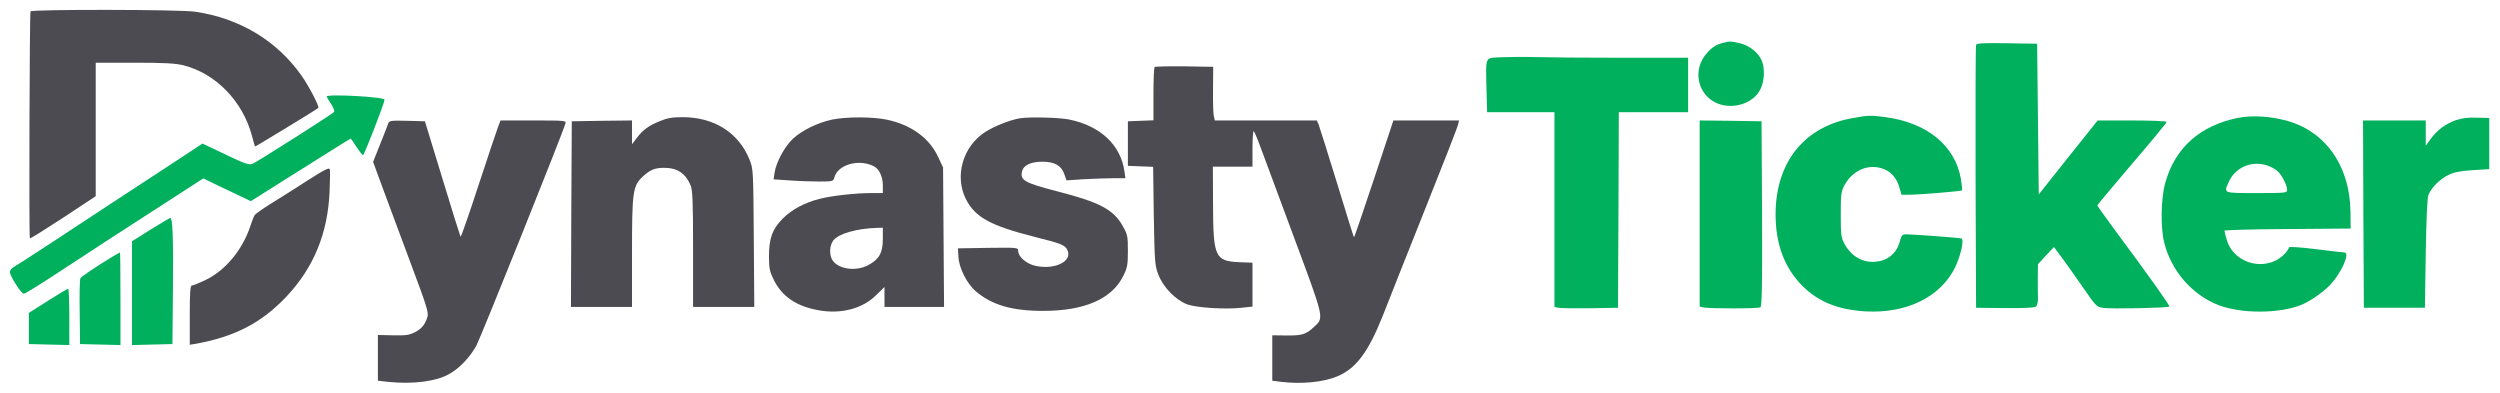
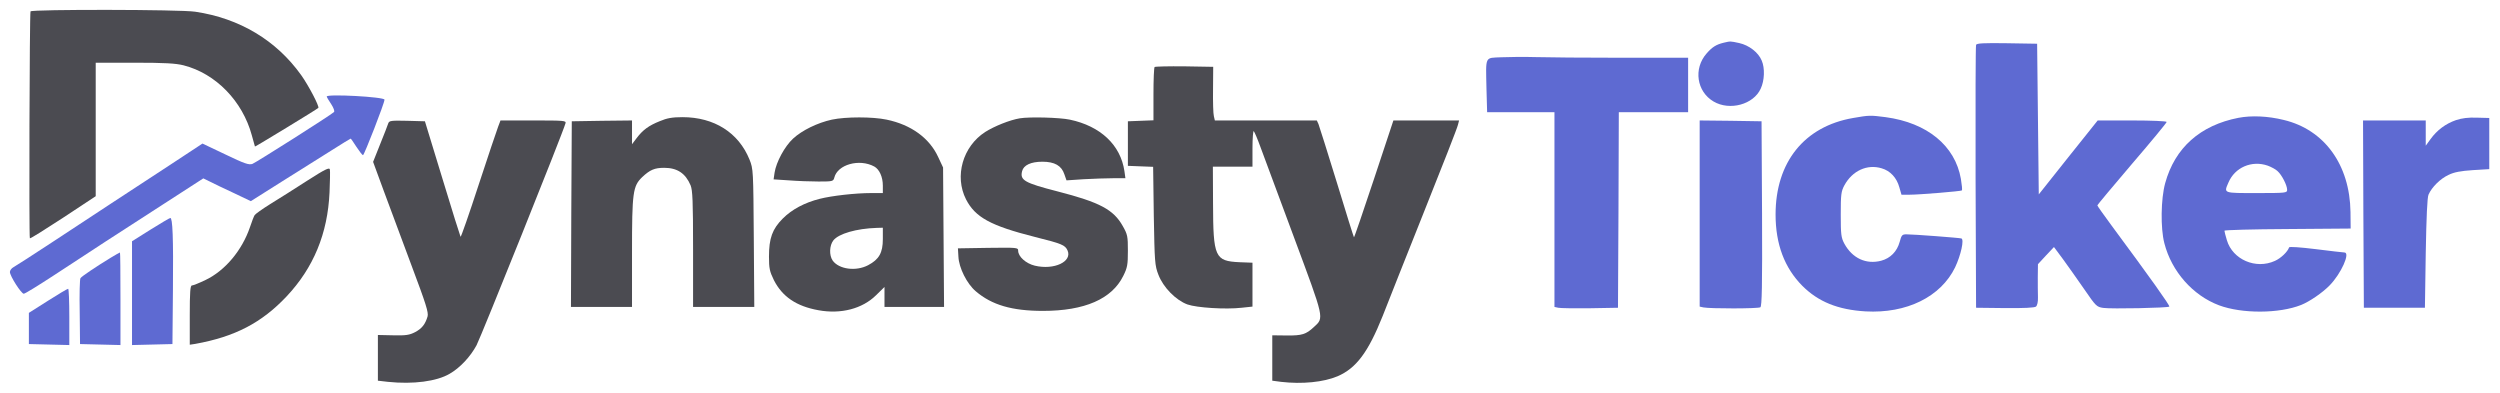
<svg xmlns="http://www.w3.org/2000/svg" viewBox="0 0 363.6 57.12" fill="none" role="img" aria-label="Dynasty Ticker">
  <g transform="translate(0,57.12) scale(0.024,-0.024)" fill="#4b4b51" stroke="none">
    <path d="M185 2311 c-6 -11 -10 -1369 -4 -1375 3 -3 93 54 202 125 l197 130 0 405 0 404 236 0 c182 0 250 -4 297 -16 195 -50 357 -217 413 -424 10 -36 18 -66 19 -68 2 -2 375 225 384 234 8 8 -59 136 -104 199 -151 211 -373 344 -642 384 -90 14 -989 15 -998 2z" />
    <path d="M6997 1974 c-4 -4 -7 -78 -7 -165 l0 -158 -77 -3 -78 -3 0 -135 0 -135 76 -3 77 -3 4 -297 c5 -278 6 -301 28 -357 29 -76 105 -154 176 -180 57 -20 230 -31 328 -20 l66 7 0 133 0 133 -79 3 c-149 7 -159 30 -160 357 l-1 222 120 0 120 0 0 112 c0 62 4 108 8 103 5 -6 23 -48 40 -95 17 -47 108 -292 202 -544 188 -506 185 -490 122 -548 -47 -44 -72 -52 -164 -51 l-88 1 0 -138 0 -137 53 -7 c128 -15 258 -2 343 34 113 49 185 145 273 365 32 83 147 371 254 640 108 270 199 502 202 518 l7 27 -199 0 -199 0 -118 -356 c-65 -195 -119 -354 -121 -352 -2 2 -49 152 -104 333 -56 182 -106 340 -111 353 l-10 22 -309 0 -309 0 -6 26 c-4 14 -6 88 -5 163 l1 136 -174 3 c-96 1 -177 -1 -181 -4z" />
    <path d="M3999 1646 c-68 -27 -104 -54 -141 -103 l-28 -37 0 72 0 72 -182 -2 -183 -3 -3 -562 -2 -563 185 0 185 0 0 328 c0 368 5 404 62 459 47 44 75 56 133 56 79 0 129 -33 160 -106 12 -30 15 -94 15 -387 l0 -350 186 0 185 0 -3 418 c-3 409 -3 418 -26 475 -66 163 -214 257 -406 257 -62 0 -95 -6 -137 -24z" />
    <path d="M5041 1655 c-87 -19 -181 -65 -235 -115 -51 -47 -102 -142 -112 -206 l-6 -41 93 -6 c50 -4 132 -7 180 -7 85 0 89 1 95 24 20 79 151 116 242 67 31 -17 52 -63 52 -116 l0 -45 -72 0 c-93 0 -237 -16 -311 -35 -91 -23 -168 -64 -223 -119 -64 -64 -84 -120 -84 -231 0 -71 4 -90 30 -143 51 -100 136 -158 270 -182 136 -25 266 9 349 91 l51 50 0 -60 0 -61 181 0 180 0 -3 423 -3 422 -29 62 c-53 116 -164 197 -313 228 -85 18 -247 18 -332 0z m309 -724 c0 -83 -23 -123 -89 -158 -74 -39 -177 -25 -215 28 -22 32 -20 91 4 122 32 41 140 72 263 76 l37 1 0 -69z" />
    <path d="M6180 1663 c-60 -10 -153 -47 -210 -83 -136 -88 -187 -268 -116 -408 56 -109 149 -160 418 -228 164 -41 182 -49 197 -81 31 -68 -81 -121 -198 -93 -54 13 -101 55 -101 91 0 19 -7 19 -182 17 l-183 -3 3 -50 c3 -68 51 -164 105 -210 97 -83 219 -119 407 -119 253 0 418 72 487 212 25 50 28 68 28 152 0 88 -2 99 -31 150 -56 100 -139 144 -395 210 -202 52 -229 68 -215 123 9 36 53 57 123 57 74 0 116 -24 133 -76 l13 -37 105 7 c58 3 138 6 179 6 l73 0 -6 43 c-23 158 -145 273 -331 312 -62 13 -243 18 -303 8z" />
    <path d="M2353 1633 c-3 -10 -25 -67 -49 -126 l-43 -108 65 -177 c36 -97 112 -302 169 -454 86 -229 103 -282 96 -306 -14 -47 -34 -73 -76 -95 -33 -17 -55 -21 -132 -19 l-93 2 0 -139 0 -138 61 -7 c154 -16 296 3 374 49 63 36 126 104 163 173 26 49 524 1289 539 1345 5 16 -9 17 -194 17 l-200 0 -14 -37 c-8 -21 -62 -181 -119 -355 -57 -175 -106 -315 -109 -313 -2 3 -52 161 -110 353 l-106 347 -108 3 c-96 2 -108 1 -114 -15z" />
    <path d="M1860 1284 c-74 -48 -174 -111 -223 -141 -48 -30 -90 -60 -94 -67 -4 -6 -17 -38 -28 -72 -48 -141 -150 -263 -268 -320 -39 -19 -77 -34 -84 -34 -10 0 -13 -41 -13 -180 l0 -179 33 5 c240 43 403 128 553 287 164 174 250 382 261 632 3 66 4 128 2 138 -3 14 -28 2 -139 -69z" />
  </g>
-   <g transform="translate(0,57.12) scale(0.024,-0.024)" fill="#00b05c" stroke="none">
+   <g transform="translate(0,57.12) scale(0.024,-0.024)" fill="#5e6ad2" stroke="none">
    <path d="M10445 2121 c-45 -11 -69 -26 -103 -65 -81 -92 -60 -231 42 -291 98 -58 243 -18 286 78 23 49 26 124 6 170 -20 49 -77 93 -136 106 -56 12 -52 12 -95 2z" />
    <path d="M11975 2108 c-3 -7 -4 -368 -3 -803 l3 -790 175 -2 c118 -1 178 2 188 9 8 7 13 29 12 57 -1 25 -1 81 -1 123 l1 77 48 52 49 52 55 -74 c30 -41 87 -122 128 -181 71 -103 75 -108 116 -114 49 -7 391 0 400 8 5 6 -118 178 -349 490 -48 65 -87 120 -87 123 0 4 95 117 210 252 116 135 210 249 210 254 0 5 -94 9 -209 9 l-209 0 -179 -224 -178 -224 -5 457 -5 456 -183 3 c-140 2 -184 0 -187 -10z" />
    <path d="M9099 2033 c-103 -5 -95 12 -91 -190 l4 -143 204 0 204 0 0 -590 0 -590 23 -5 c12 -3 99 -4 192 -3 l170 3 3 593 2 592 210 0 210 0 0 165 0 165 -403 0 c-222 0 -457 2 -523 4 -65 2 -158 1 -205 -1z" />
    <path d="M1980 1795 c0 -3 12 -24 27 -46 15 -23 22 -43 17 -48 -20 -19 -471 -305 -494 -314 -21 -8 -48 1 -164 57 l-139 66 -196 -129 c-108 -70 -268 -176 -356 -233 -88 -58 -252 -165 -365 -240 -113 -74 -215 -140 -228 -147 -12 -6 -22 -20 -22 -29 0 -25 69 -132 84 -132 8 0 90 51 185 113 241 158 380 249 660 429 l243 157 39 -19 c21 -11 86 -42 144 -69 l105 -50 187 118 c104 65 239 150 301 189 63 40 115 72 117 72 2 0 17 -22 35 -50 18 -27 35 -50 40 -50 7 0 131 317 130 336 0 17 -350 36 -350 19z" />
    <path d="M11230 1665 c-296 -51 -470 -268 -470 -585 0 -180 54 -323 162 -432 97 -97 216 -145 383 -155 249 -14 456 88 543 267 35 74 56 169 38 175 -13 4 -290 25 -333 25 -26 0 -30 -5 -41 -46 -16 -58 -56 -99 -112 -114 -91 -24 -175 15 -223 103 -20 37 -22 57 -22 177 0 120 2 140 22 177 48 88 138 130 226 103 52 -15 91 -57 107 -115 l13 -45 47 0 c61 0 314 21 319 26 3 3 0 34 -6 70 -35 201 -204 340 -456 374 -93 12 -100 12 -197 -5z" />
    <path d="M13565 1666 c-231 -45 -385 -181 -444 -396 -26 -94 -29 -272 -5 -364 44 -171 172 -316 331 -376 139 -52 365 -51 498 2 50 20 128 73 172 118 70 71 128 200 90 200 -7 0 -84 9 -172 20 -97 12 -161 16 -163 11 -9 -27 -50 -66 -86 -82 -116 -53 -256 8 -291 125 -8 27 -15 53 -15 58 0 4 172 9 383 10 l382 3 -1 100 c-4 287 -158 499 -404 558 -97 24 -196 28 -275 13z m178 -290 c21 -8 48 -22 59 -33 26 -23 58 -86 58 -113 0 -19 -5 -20 -185 -20 -204 0 -199 -2 -171 63 39 93 142 137 239 103z" />
    <path d="M14883 1652 c-63 -22 -115 -61 -154 -115 l-29 -40 0 76 0 77 -190 0 -190 0 2 -567 3 -568 185 0 185 0 5 330 c4 220 9 339 17 356 20 45 71 96 121 119 34 17 74 24 147 29 l100 6 0 155 0 155 -75 2 c-52 2 -91 -3 -127 -15z" />
    <path d="M10300 1086 l0 -564 23 -5 c39 -8 331 -8 345 1 9 7 12 127 10 568 l-3 559 -187 3 -188 2 0 -564z" />
    <path d="M913 989 l-113 -71 0 -314 0 -315 123 3 122 3 3 330 c3 316 -2 436 -16 434 -4 0 -58 -32 -119 -70z" />
    <path d="M669 817 c-85 -52 -173 -111 -181 -122 -5 -5 -7 -98 -5 -205 l2 -195 123 -3 122 -3 0 281 c0 154 -1 280 -3 280 -2 0 -28 -15 -58 -33z" />
    <path d="M290 557 l-115 -73 0 -95 0 -94 123 -3 122 -3 0 171 c0 93 -3 170 -7 170 -5 0 -60 -33 -123 -73z" />
  </g>
</svg>
